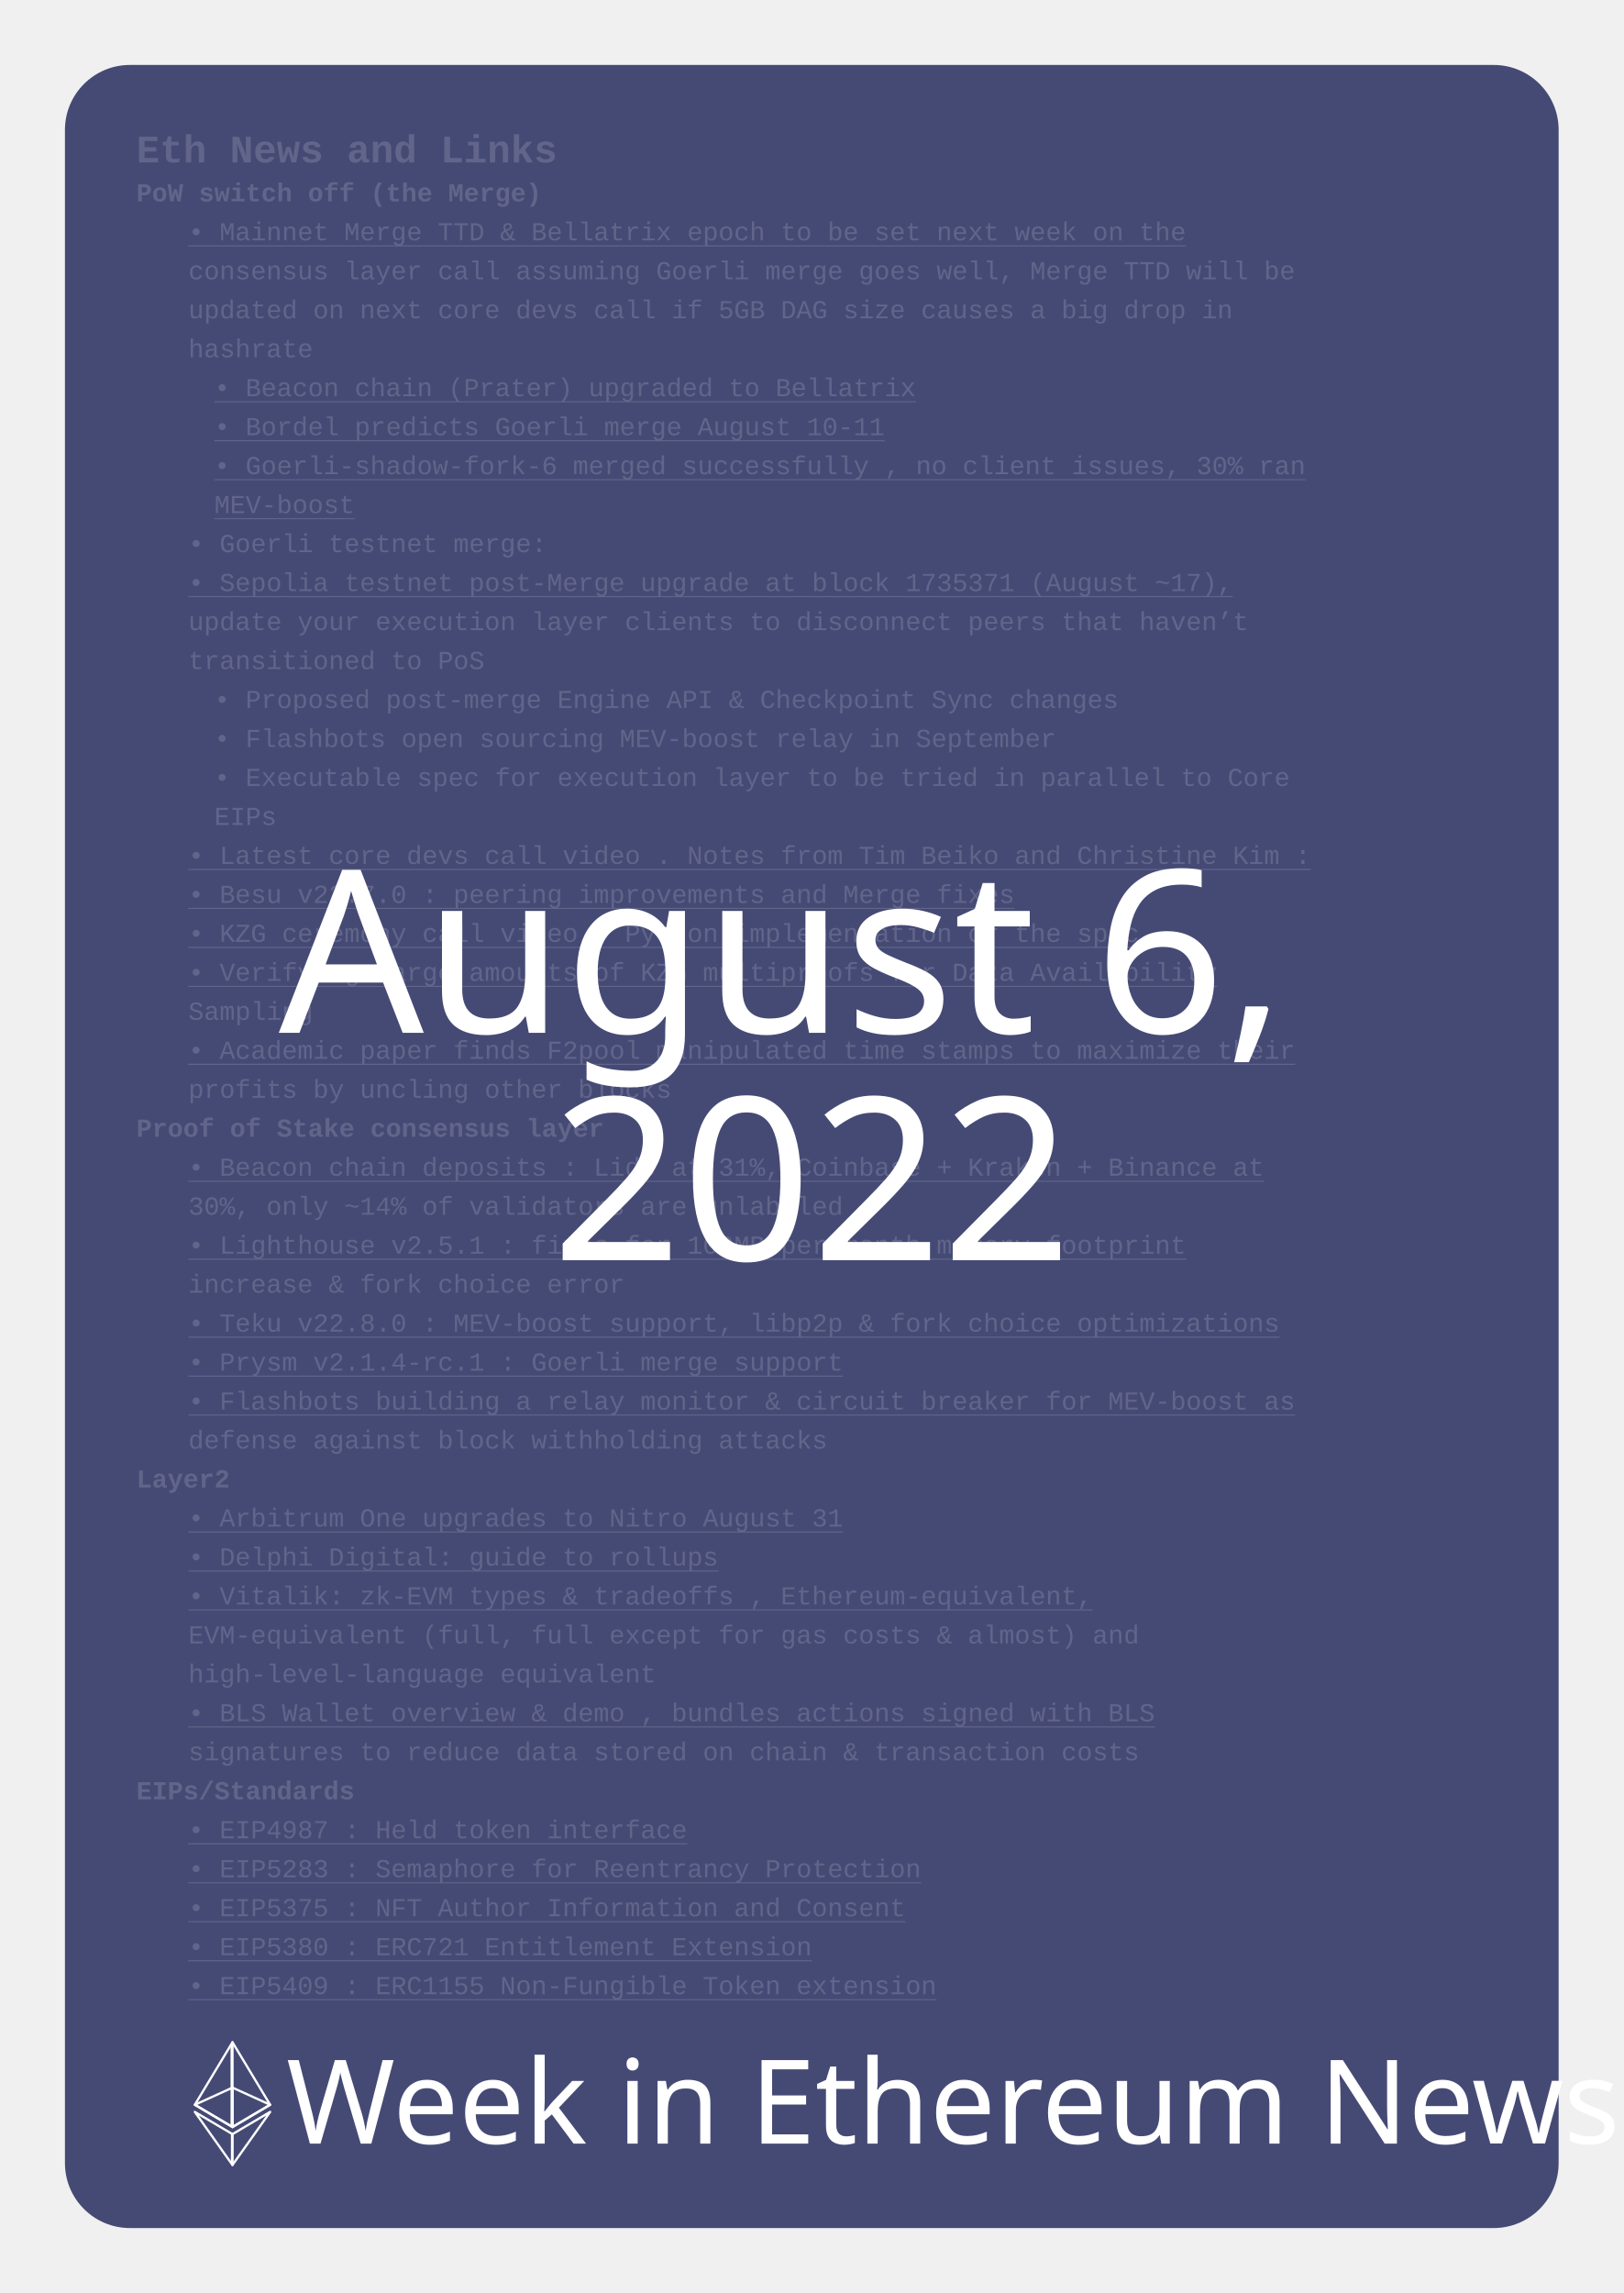
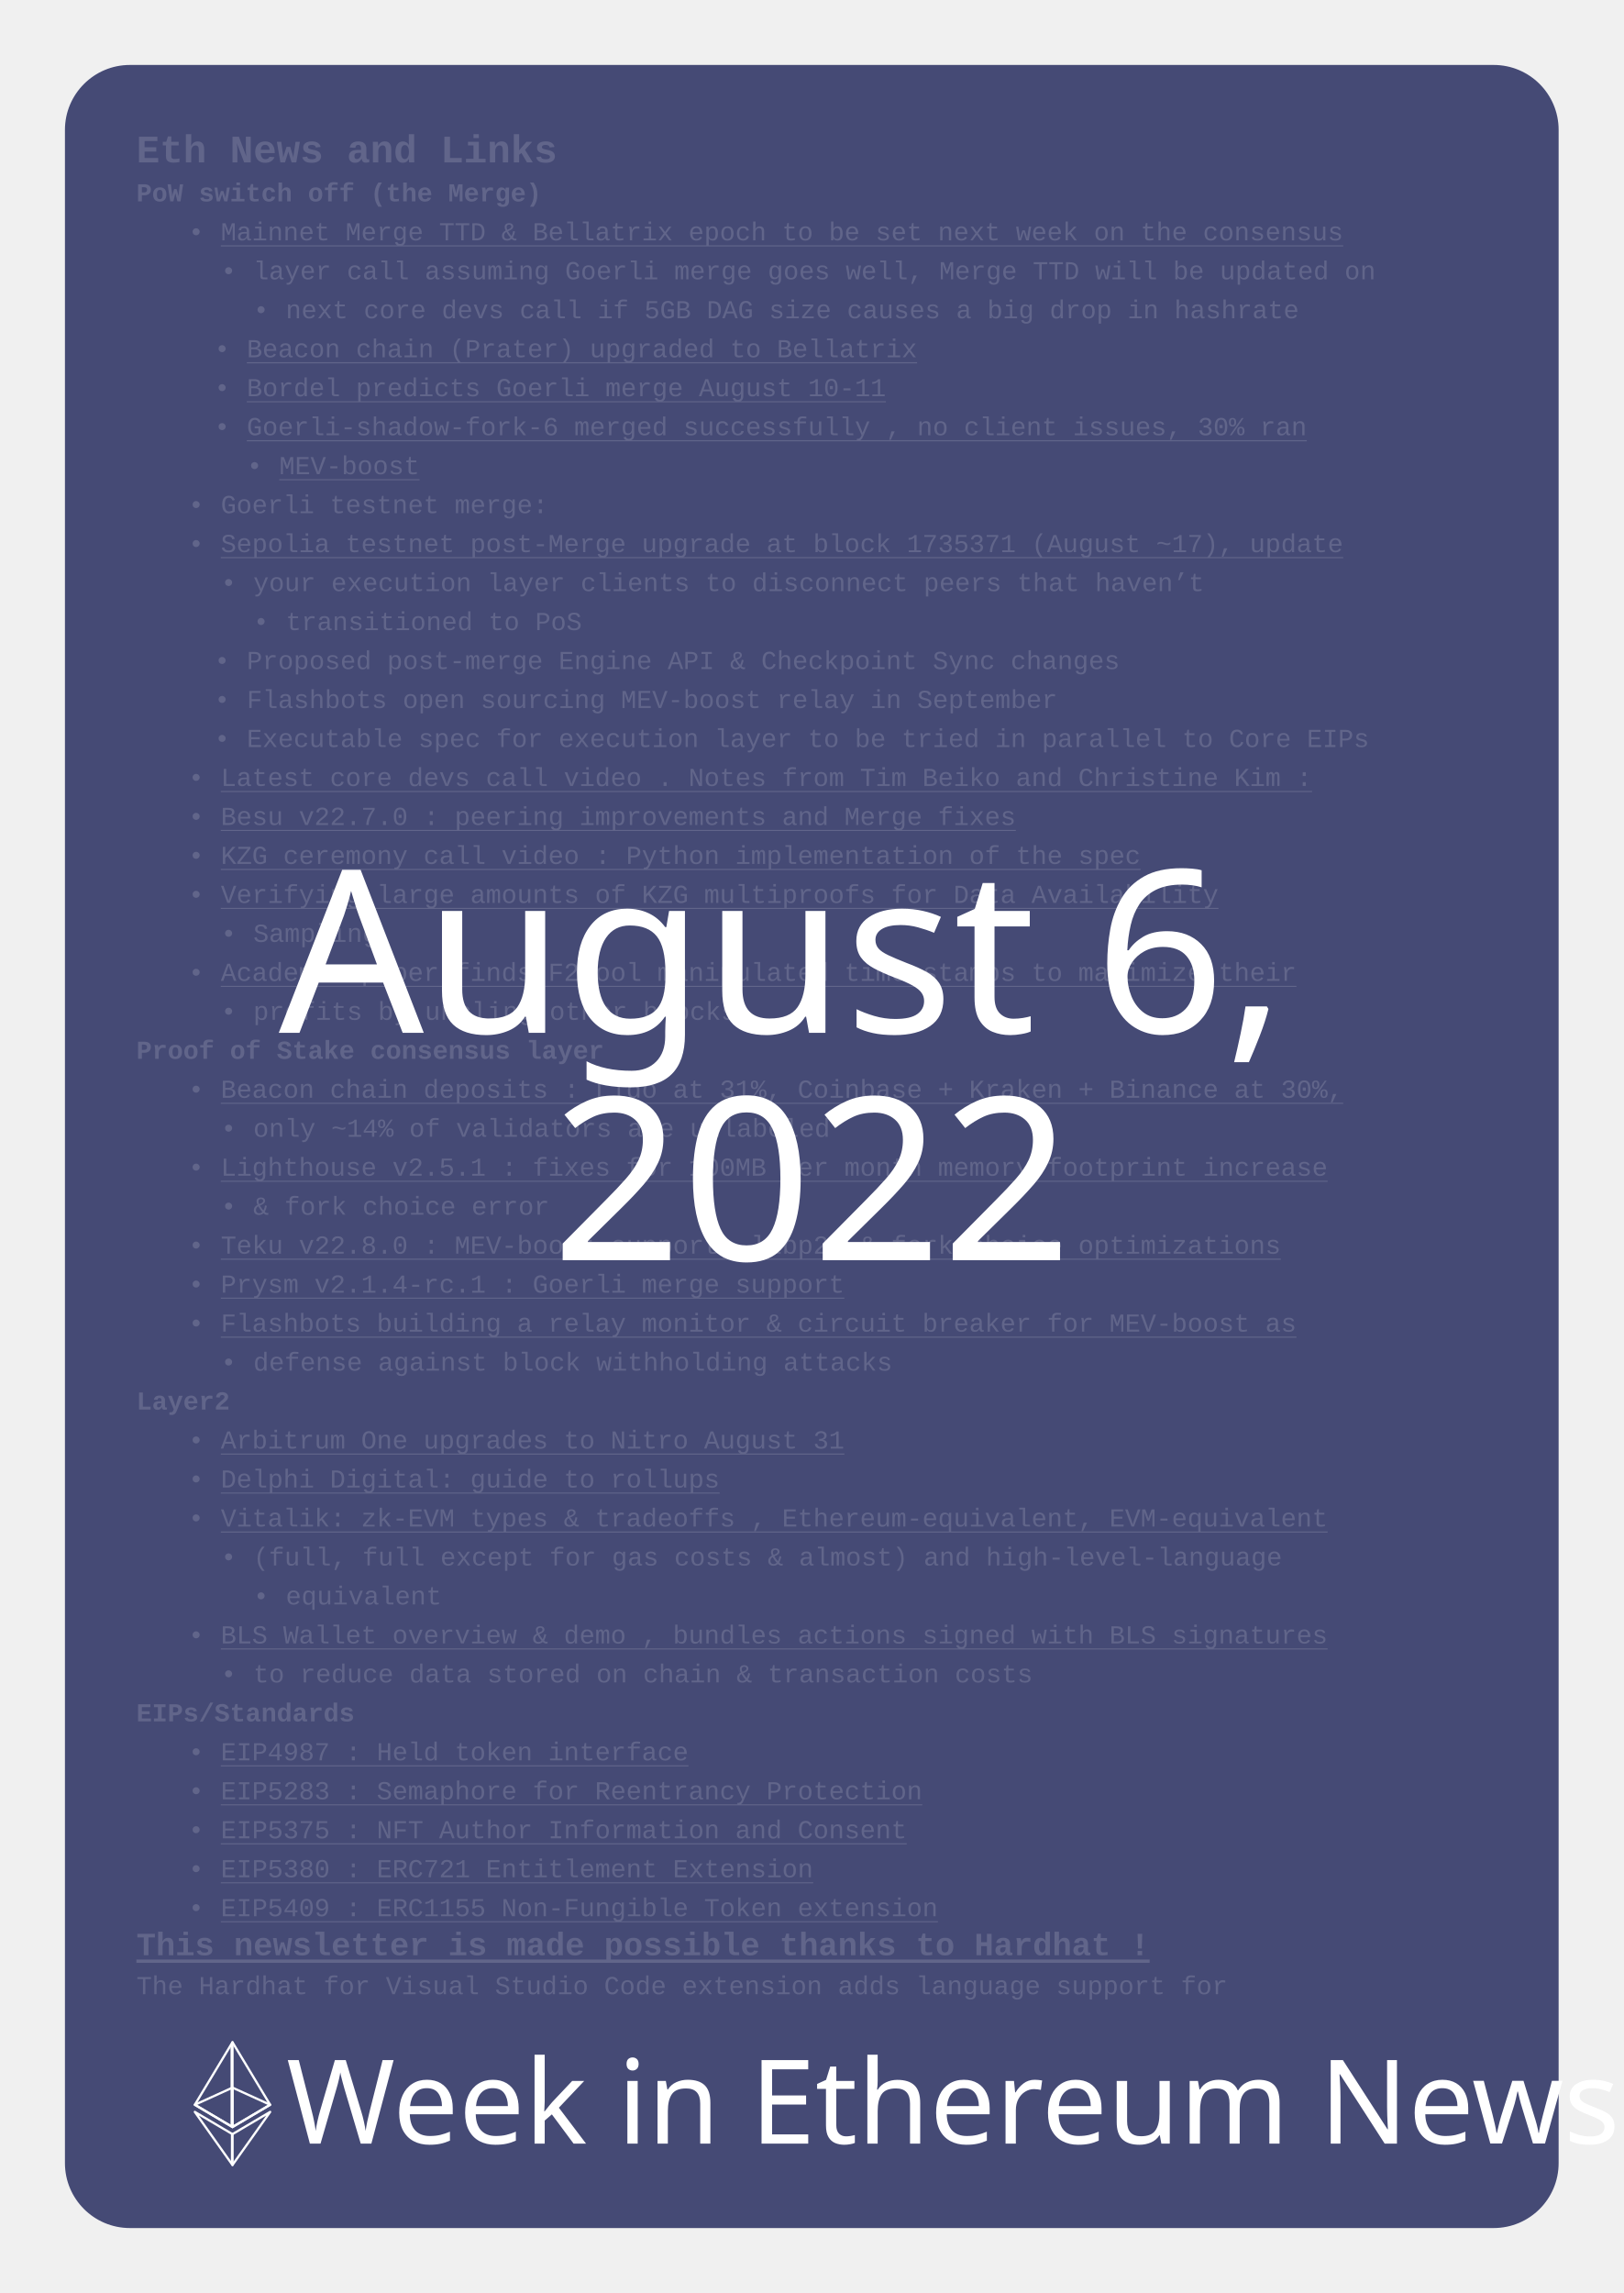
<svg xmlns="http://www.w3.org/2000/svg" width="500" height="706">
  <rect x="20" y="20" width="460" height="666" rx="20" fill="#454A75" />
  <text x="42" y="50" font-size="12" font-family="Courier New" fill="#ffffff" opacity="0.15" font-weight="bold">Eth News and Links</text>
  <text x="42" y="62" font-size="8" font-family="Courier New" fill="#ffffff" opacity="0.15" font-weight="bold">PoW switch off (the Merge)</text>
-   <text x="58" y="74" font-size="8" font-family="Courier New" fill="#ffffff" opacity="0.15" text-decoration="underline">• Mainnet Merge TTD &amp; Bellatrix epoch to be set next week on the</text>
-   <text x="58" y="86" font-size="8" font-family="Courier New" fill="#ffffff" opacity="0.15">consensus layer call assuming Goerli merge goes well, Merge TTD will be</text>
-   <text x="58" y="98" font-size="8" font-family="Courier New" fill="#ffffff" opacity="0.15">updated on next core devs call if 5GB DAG size causes a big drop in</text>
-   <text x="58" y="110" font-size="8" font-family="Courier New" fill="#ffffff" opacity="0.15">hashrate</text>
-   <text x="66" y="122" font-size="8" font-family="Courier New" fill="#ffffff" opacity="0.15" text-decoration="underline">• Beacon chain (Prater) upgraded to Bellatrix</text>
-   <text x="66" y="134" font-size="8" font-family="Courier New" fill="#ffffff" opacity="0.15" text-decoration="underline">• Bordel predicts Goerli merge August 10-11</text>
-   <text x="66" y="146" font-size="8" font-family="Courier New" fill="#ffffff" opacity="0.15" text-decoration="underline">• Goerli-shadow-fork-6 merged successfully , no client issues, 30% ran</text>
-   <text x="66" y="158" font-size="8" font-family="Courier New" fill="#ffffff" opacity="0.15" text-decoration="underline">MEV-boost</text>
-   <text x="58" y="170" font-size="8" font-family="Courier New" fill="#ffffff" opacity="0.15">• Goerli testnet merge:</text>
-   <text x="58" y="182" font-size="8" font-family="Courier New" fill="#ffffff" opacity="0.15" text-decoration="underline">• Sepolia testnet post-Merge upgrade at block 1735371 (August ~17),</text>
-   <text x="58" y="194" font-size="8" font-family="Courier New" fill="#ffffff" opacity="0.15">update your execution layer clients to disconnect peers that haven’t</text>
-   <text x="58" y="206" font-size="8" font-family="Courier New" fill="#ffffff" opacity="0.15">transitioned to PoS</text>
-   <text x="66" y="218" font-size="8" font-family="Courier New" fill="#ffffff" opacity="0.15">• Proposed post-merge Engine API &amp; Checkpoint Sync changes</text>
-   <text x="66" y="230" font-size="8" font-family="Courier New" fill="#ffffff" opacity="0.15">• Flashbots open sourcing MEV-boost relay in September</text>
-   <text x="66" y="242" font-size="8" font-family="Courier New" fill="#ffffff" opacity="0.15">• Executable spec for execution layer to be tried in parallel to Core</text>
-   <text x="66" y="254" font-size="8" font-family="Courier New" fill="#ffffff" opacity="0.15">EIPs</text>
-   <text x="58" y="266" font-size="8" font-family="Courier New" fill="#ffffff" opacity="0.15" text-decoration="underline">• Latest core devs call video . Notes from Tim Beiko and Christine Kim :</text>
-   <text x="58" y="278" font-size="8" font-family="Courier New" fill="#ffffff" opacity="0.15" text-decoration="underline">• Besu v22.7.0 : peering improvements and Merge fixes</text>
-   <text x="58" y="290" font-size="8" font-family="Courier New" fill="#ffffff" opacity="0.15" text-decoration="underline">• KZG ceremony call video : Python implementation of the spec</text>
-   <text x="58" y="302" font-size="8" font-family="Courier New" fill="#ffffff" opacity="0.15" text-decoration="underline">• Verifying large amounts of KZG multiproofs for Data Availability</text>
-   <text x="58" y="314" font-size="8" font-family="Courier New" fill="#ffffff" opacity="0.15">Sampling</text>
-   <text x="58" y="326" font-size="8" font-family="Courier New" fill="#ffffff" opacity="0.15" text-decoration="underline">• Academic paper finds F2pool manipulated time stamps to maximize their</text>
-   <text x="58" y="338" font-size="8" font-family="Courier New" fill="#ffffff" opacity="0.15">profits by uncling other blocks</text>
-   <text x="42" y="350" font-size="8" font-family="Courier New" fill="#ffffff" opacity="0.15" font-weight="bold">Proof of Stake consensus layer</text>
-   <text x="58" y="362" font-size="8" font-family="Courier New" fill="#ffffff" opacity="0.15" text-decoration="underline">• Beacon chain deposits : Lido at 31%, Coinbase + Kraken + Binance at</text>
-   <text x="58" y="374" font-size="8" font-family="Courier New" fill="#ffffff" opacity="0.15">30%, only ~14% of validators are unlabeled</text>
-   <text x="58" y="386" font-size="8" font-family="Courier New" fill="#ffffff" opacity="0.15" text-decoration="underline">• Lighthouse v2.5.1 : fixes for 100MB per month memory footprint</text>
-   <text x="58" y="398" font-size="8" font-family="Courier New" fill="#ffffff" opacity="0.15">increase &amp; fork choice error</text>
-   <text x="58" y="410" font-size="8" font-family="Courier New" fill="#ffffff" opacity="0.15" text-decoration="underline">• Teku v22.8.0 : MEV-boost support, libp2p &amp; fork choice optimizations</text>
-   <text x="58" y="422" font-size="8" font-family="Courier New" fill="#ffffff" opacity="0.15" text-decoration="underline">• Prysm v2.1.4-rc.1 : Goerli merge support</text>
-   <text x="58" y="434" font-size="8" font-family="Courier New" fill="#ffffff" opacity="0.15" text-decoration="underline">• Flashbots building a relay monitor &amp; circuit breaker for MEV-boost as</text>
-   <text x="58" y="446" font-size="8" font-family="Courier New" fill="#ffffff" opacity="0.15">defense against block withholding attacks</text>
-   <text x="42" y="458" font-size="8" font-family="Courier New" fill="#ffffff" opacity="0.15" font-weight="bold">Layer2</text>
-   <text x="58" y="470" font-size="8" font-family="Courier New" fill="#ffffff" opacity="0.15" text-decoration="underline">• Arbitrum One upgrades to Nitro August 31</text>
-   <text x="58" y="482" font-size="8" font-family="Courier New" fill="#ffffff" opacity="0.15" text-decoration="underline">• Delphi Digital: guide to rollups</text>
-   <text x="58" y="494" font-size="8" font-family="Courier New" fill="#ffffff" opacity="0.15" text-decoration="underline">• Vitalik: zk-EVM types &amp; tradeoffs , Ethereum-equivalent,</text>
-   <text x="58" y="506" font-size="8" font-family="Courier New" fill="#ffffff" opacity="0.15">EVM-equivalent (full, full except for gas costs &amp; almost) and</text>
-   <text x="58" y="518" font-size="8" font-family="Courier New" fill="#ffffff" opacity="0.15">high-level-language equivalent</text>
-   <text x="58" y="530" font-size="8" font-family="Courier New" fill="#ffffff" opacity="0.15" text-decoration="underline">• BLS Wallet overview &amp; demo , bundles actions signed with BLS</text>
-   <text x="58" y="542" font-size="8" font-family="Courier New" fill="#ffffff" opacity="0.15">signatures to reduce data stored on chain &amp; transaction costs</text>
-   <text x="42" y="554" font-size="8" font-family="Courier New" fill="#ffffff" opacity="0.15" font-weight="bold">EIPs/Standards</text>
-   <text x="58" y="566" font-size="8" font-family="Courier New" fill="#ffffff" opacity="0.15" text-decoration="underline">• EIP4987 : Held token interface</text>
-   <text x="58" y="578" font-size="8" font-family="Courier New" fill="#ffffff" opacity="0.15" text-decoration="underline">• EIP5283 : Semaphore for Reentrancy Protection</text>
-   <text x="58" y="590" font-size="8" font-family="Courier New" fill="#ffffff" opacity="0.15" text-decoration="underline">• EIP5375 : NFT Author Information and Consent</text>
-   <text x="58" y="602" font-size="8" font-family="Courier New" fill="#ffffff" opacity="0.15" text-decoration="underline">• EIP5380 : ERC721 Entitlement Extension</text>
-   <text x="58" y="614" font-size="8" font-family="Courier New" fill="#ffffff" opacity="0.15" text-decoration="underline">• EIP5409 : ERC1155 Non-Fungible Token extension</text>
+   <text x="58" y="74" font-size="8" font-family="Courier New" fill="#ffffff" opacity="0.15">•</text>
+   <text x="68" y="74" font-size="8" font-family="Courier New" fill="#ffffff" opacity="0.15" text-decoration="underline">Mainnet Merge TTD &amp; Bellatrix epoch to be set next week on the consensus</text>
+   <text x="68" y="86" font-size="8" font-family="Courier New" fill="#ffffff" opacity="0.15">•</text>
+   <text x="78" y="86" font-size="8" font-family="Courier New" fill="#ffffff" opacity="0.15">layer call assuming Goerli merge goes well, Merge TTD will be updated on</text>
+   <text x="78" y="98" font-size="8" font-family="Courier New" fill="#ffffff" opacity="0.15">•</text>
+   <text x="88" y="98" font-size="8" font-family="Courier New" fill="#ffffff" opacity="0.15">next core devs call if 5GB DAG size causes a big drop in hashrate</text>
+   <text x="66" y="110" font-size="8" font-family="Courier New" fill="#ffffff" opacity="0.15">•</text>
+   <text x="76" y="110" font-size="8" font-family="Courier New" fill="#ffffff" opacity="0.15" text-decoration="underline">Beacon chain (Prater) upgraded to Bellatrix</text>
+   <text x="66" y="122" font-size="8" font-family="Courier New" fill="#ffffff" opacity="0.15">•</text>
+   <text x="76" y="122" font-size="8" font-family="Courier New" fill="#ffffff" opacity="0.15" text-decoration="underline">Bordel predicts Goerli merge August 10-11</text>
+   <text x="66" y="134" font-size="8" font-family="Courier New" fill="#ffffff" opacity="0.15">•</text>
+   <text x="76" y="134" font-size="8" font-family="Courier New" fill="#ffffff" opacity="0.15" text-decoration="underline">Goerli-shadow-fork-6 merged successfully , no client issues, 30% ran</text>
+   <text x="76" y="146" font-size="8" font-family="Courier New" fill="#ffffff" opacity="0.15">•</text>
+   <text x="86" y="146" font-size="8" font-family="Courier New" fill="#ffffff" opacity="0.15" text-decoration="underline">MEV-boost</text>
+   <text x="58" y="158" font-size="8" font-family="Courier New" fill="#ffffff" opacity="0.15">•</text>
+   <text x="68" y="158" font-size="8" font-family="Courier New" fill="#ffffff" opacity="0.15">Goerli testnet merge:</text>
+   <text x="58" y="170" font-size="8" font-family="Courier New" fill="#ffffff" opacity="0.15">•</text>
+   <text x="68" y="170" font-size="8" font-family="Courier New" fill="#ffffff" opacity="0.15" text-decoration="underline">Sepolia testnet post-Merge upgrade at block 1735371 (August ~17), update</text>
+   <text x="68" y="182" font-size="8" font-family="Courier New" fill="#ffffff" opacity="0.15">•</text>
+   <text x="78" y="182" font-size="8" font-family="Courier New" fill="#ffffff" opacity="0.15">your execution layer clients to disconnect peers that haven’t</text>
+   <text x="78" y="194" font-size="8" font-family="Courier New" fill="#ffffff" opacity="0.15">•</text>
+   <text x="88" y="194" font-size="8" font-family="Courier New" fill="#ffffff" opacity="0.15">transitioned to PoS</text>
+   <text x="66" y="206" font-size="8" font-family="Courier New" fill="#ffffff" opacity="0.15">•</text>
+   <text x="76" y="206" font-size="8" font-family="Courier New" fill="#ffffff" opacity="0.15">Proposed post-merge Engine API &amp; Checkpoint Sync changes</text>
+   <text x="66" y="218" font-size="8" font-family="Courier New" fill="#ffffff" opacity="0.15">•</text>
+   <text x="76" y="218" font-size="8" font-family="Courier New" fill="#ffffff" opacity="0.15">Flashbots open sourcing MEV-boost relay in September</text>
+   <text x="66" y="230" font-size="8" font-family="Courier New" fill="#ffffff" opacity="0.15">•</text>
+   <text x="76" y="230" font-size="8" font-family="Courier New" fill="#ffffff" opacity="0.15">Executable spec for execution layer to be tried in parallel to Core EIPs</text>
+   <text x="58" y="242" font-size="8" font-family="Courier New" fill="#ffffff" opacity="0.15">•</text>
+   <text x="68" y="242" font-size="8" font-family="Courier New" fill="#ffffff" opacity="0.15" text-decoration="underline">Latest core devs call video . Notes from Tim Beiko and Christine Kim :</text>
+   <text x="58" y="254" font-size="8" font-family="Courier New" fill="#ffffff" opacity="0.15">•</text>
+   <text x="68" y="254" font-size="8" font-family="Courier New" fill="#ffffff" opacity="0.15" text-decoration="underline">Besu v22.7.0 : peering improvements and Merge fixes</text>
+   <text x="58" y="266" font-size="8" font-family="Courier New" fill="#ffffff" opacity="0.15">•</text>
+   <text x="68" y="266" font-size="8" font-family="Courier New" fill="#ffffff" opacity="0.15" text-decoration="underline">KZG ceremony call video : Python implementation of the spec</text>
+   <text x="58" y="278" font-size="8" font-family="Courier New" fill="#ffffff" opacity="0.15">•</text>
+   <text x="68" y="278" font-size="8" font-family="Courier New" fill="#ffffff" opacity="0.15" text-decoration="underline">Verifying large amounts of KZG multiproofs for Data Availability</text>
+   <text x="68" y="290" font-size="8" font-family="Courier New" fill="#ffffff" opacity="0.15">•</text>
+   <text x="78" y="290" font-size="8" font-family="Courier New" fill="#ffffff" opacity="0.15">Sampling</text>
+   <text x="58" y="302" font-size="8" font-family="Courier New" fill="#ffffff" opacity="0.15">•</text>
+   <text x="68" y="302" font-size="8" font-family="Courier New" fill="#ffffff" opacity="0.15" text-decoration="underline">Academic paper finds F2pool manipulated time stamps to maximize their</text>
+   <text x="68" y="314" font-size="8" font-family="Courier New" fill="#ffffff" opacity="0.15">•</text>
+   <text x="78" y="314" font-size="8" font-family="Courier New" fill="#ffffff" opacity="0.15">profits by uncling other blocks</text>
+   <text x="42" y="326" font-size="8" font-family="Courier New" fill="#ffffff" opacity="0.15" font-weight="bold">Proof of Stake consensus layer</text>
+   <text x="58" y="338" font-size="8" font-family="Courier New" fill="#ffffff" opacity="0.15">•</text>
+   <text x="68" y="338" font-size="8" font-family="Courier New" fill="#ffffff" opacity="0.15" text-decoration="underline">Beacon chain deposits : Lido at 31%, Coinbase + Kraken + Binance at 30%,</text>
+   <text x="68" y="350" font-size="8" font-family="Courier New" fill="#ffffff" opacity="0.15">•</text>
+   <text x="78" y="350" font-size="8" font-family="Courier New" fill="#ffffff" opacity="0.15">only ~14% of validators are unlabeled</text>
+   <text x="58" y="362" font-size="8" font-family="Courier New" fill="#ffffff" opacity="0.15">•</text>
+   <text x="68" y="362" font-size="8" font-family="Courier New" fill="#ffffff" opacity="0.15" text-decoration="underline">Lighthouse v2.5.1 : fixes for 100MB per month memory footprint increase</text>
+   <text x="68" y="374" font-size="8" font-family="Courier New" fill="#ffffff" opacity="0.15">•</text>
+   <text x="78" y="374" font-size="8" font-family="Courier New" fill="#ffffff" opacity="0.15">&amp; fork choice error</text>
+   <text x="58" y="386" font-size="8" font-family="Courier New" fill="#ffffff" opacity="0.15">•</text>
+   <text x="68" y="386" font-size="8" font-family="Courier New" fill="#ffffff" opacity="0.15" text-decoration="underline">Teku v22.8.0 : MEV-boost support, libp2p &amp; fork choice optimizations</text>
+   <text x="58" y="398" font-size="8" font-family="Courier New" fill="#ffffff" opacity="0.15">•</text>
+   <text x="68" y="398" font-size="8" font-family="Courier New" fill="#ffffff" opacity="0.15" text-decoration="underline">Prysm v2.1.4-rc.1 : Goerli merge support</text>
+   <text x="58" y="410" font-size="8" font-family="Courier New" fill="#ffffff" opacity="0.15">•</text>
+   <text x="68" y="410" font-size="8" font-family="Courier New" fill="#ffffff" opacity="0.15" text-decoration="underline">Flashbots building a relay monitor &amp; circuit breaker for MEV-boost as</text>
+   <text x="68" y="422" font-size="8" font-family="Courier New" fill="#ffffff" opacity="0.15">•</text>
+   <text x="78" y="422" font-size="8" font-family="Courier New" fill="#ffffff" opacity="0.15">defense against block withholding attacks</text>
+   <text x="42" y="434" font-size="8" font-family="Courier New" fill="#ffffff" opacity="0.15" font-weight="bold">Layer2</text>
+   <text x="58" y="446" font-size="8" font-family="Courier New" fill="#ffffff" opacity="0.15">•</text>
+   <text x="68" y="446" font-size="8" font-family="Courier New" fill="#ffffff" opacity="0.15" text-decoration="underline">Arbitrum One upgrades to Nitro August 31</text>
+   <text x="58" y="458" font-size="8" font-family="Courier New" fill="#ffffff" opacity="0.15">•</text>
+   <text x="68" y="458" font-size="8" font-family="Courier New" fill="#ffffff" opacity="0.15" text-decoration="underline">Delphi Digital: guide to rollups</text>
+   <text x="58" y="470" font-size="8" font-family="Courier New" fill="#ffffff" opacity="0.15">•</text>
+   <text x="68" y="470" font-size="8" font-family="Courier New" fill="#ffffff" opacity="0.15" text-decoration="underline">Vitalik: zk-EVM types &amp; tradeoffs , Ethereum-equivalent, EVM-equivalent</text>
+   <text x="68" y="482" font-size="8" font-family="Courier New" fill="#ffffff" opacity="0.15">•</text>
+   <text x="78" y="482" font-size="8" font-family="Courier New" fill="#ffffff" opacity="0.15">(full, full except for gas costs &amp; almost) and high-level-language</text>
+   <text x="78" y="494" font-size="8" font-family="Courier New" fill="#ffffff" opacity="0.15">•</text>
+   <text x="88" y="494" font-size="8" font-family="Courier New" fill="#ffffff" opacity="0.15">equivalent</text>
+   <text x="58" y="506" font-size="8" font-family="Courier New" fill="#ffffff" opacity="0.15">•</text>
+   <text x="68" y="506" font-size="8" font-family="Courier New" fill="#ffffff" opacity="0.15" text-decoration="underline">BLS Wallet overview &amp; demo , bundles actions signed with BLS signatures</text>
+   <text x="68" y="518" font-size="8" font-family="Courier New" fill="#ffffff" opacity="0.15">•</text>
+   <text x="78" y="518" font-size="8" font-family="Courier New" fill="#ffffff" opacity="0.15">to reduce data stored on chain &amp; transaction costs</text>
+   <text x="42" y="530" font-size="8" font-family="Courier New" fill="#ffffff" opacity="0.15" font-weight="bold">EIPs/Standards</text>
+   <text x="58" y="542" font-size="8" font-family="Courier New" fill="#ffffff" opacity="0.15">•</text>
+   <text x="68" y="542" font-size="8" font-family="Courier New" fill="#ffffff" opacity="0.15" text-decoration="underline">EIP4987 : Held token interface</text>
+   <text x="58" y="554" font-size="8" font-family="Courier New" fill="#ffffff" opacity="0.15">•</text>
+   <text x="68" y="554" font-size="8" font-family="Courier New" fill="#ffffff" opacity="0.15" text-decoration="underline">EIP5283 : Semaphore for Reentrancy Protection</text>
+   <text x="58" y="566" font-size="8" font-family="Courier New" fill="#ffffff" opacity="0.15">•</text>
+   <text x="68" y="566" font-size="8" font-family="Courier New" fill="#ffffff" opacity="0.15" text-decoration="underline">EIP5375 : NFT Author Information and Consent</text>
+   <text x="58" y="578" font-size="8" font-family="Courier New" fill="#ffffff" opacity="0.15">•</text>
+   <text x="68" y="578" font-size="8" font-family="Courier New" fill="#ffffff" opacity="0.15" text-decoration="underline">EIP5380 : ERC721 Entitlement Extension</text>
+   <text x="58" y="590" font-size="8" font-family="Courier New" fill="#ffffff" opacity="0.15">•</text>
+   <text x="68" y="590" font-size="8" font-family="Courier New" fill="#ffffff" opacity="0.15" text-decoration="underline">EIP5409 : ERC1155 Non-Fungible Token extension</text>
+   <text x="42" y="602" font-size="10" font-family="Courier New" fill="#ffffff" opacity="0.15" font-weight="bold" text-decoration="underline">This newsletter is made possible thanks to Hardhat !</text>
+   <text x="42" y="614" font-size="8" font-family="Courier New" fill="#ffffff" opacity="0.15">The Hardhat for Visual Studio Code extension adds language support for</text>
  <text fill="#ffffff" font-family="Calibri" font-size="70" font-weight="300" text-anchor="middle">
    <tspan x="250" y="318">August 6,</tspan>
    <tspan x="250" y="388">2022</tspan>
  </text>
  <g transform="translate(20, 300) scale(0.8)">
    <path d="m64.496 411-.317 1.076v31.228l.317.316 14.495-8.568L64.496 411Z" stroke="#fff" stroke-width=".866" stroke-linecap="round" stroke-linejoin="round" fill="none" />
    <path d="M64.496 411 50 435.052l14.496 8.568V411Zm0 35.365-.179.218v11.124l.179.521L79 437.801l-14.504 8.564Z" stroke="#fff" stroke-width=".866" stroke-linecap="round" stroke-linejoin="round" fill="none" />
    <path d="M64.496 458.228v-11.863L50 437.801l14.496 20.427Zm0-14.608 14.495-8.568-14.495-6.589v15.157ZM50 435.052l14.496 8.568v-15.157L50 435.052Z" stroke="#fff" stroke-width=".866" stroke-linecap="round" stroke-linejoin="round" fill="none" />
  </g>
  <text fill="#ffffff" font-family="Calibri" font-size="36" x="88.195" y="660">Week in Ethereum News</text>
</svg>
